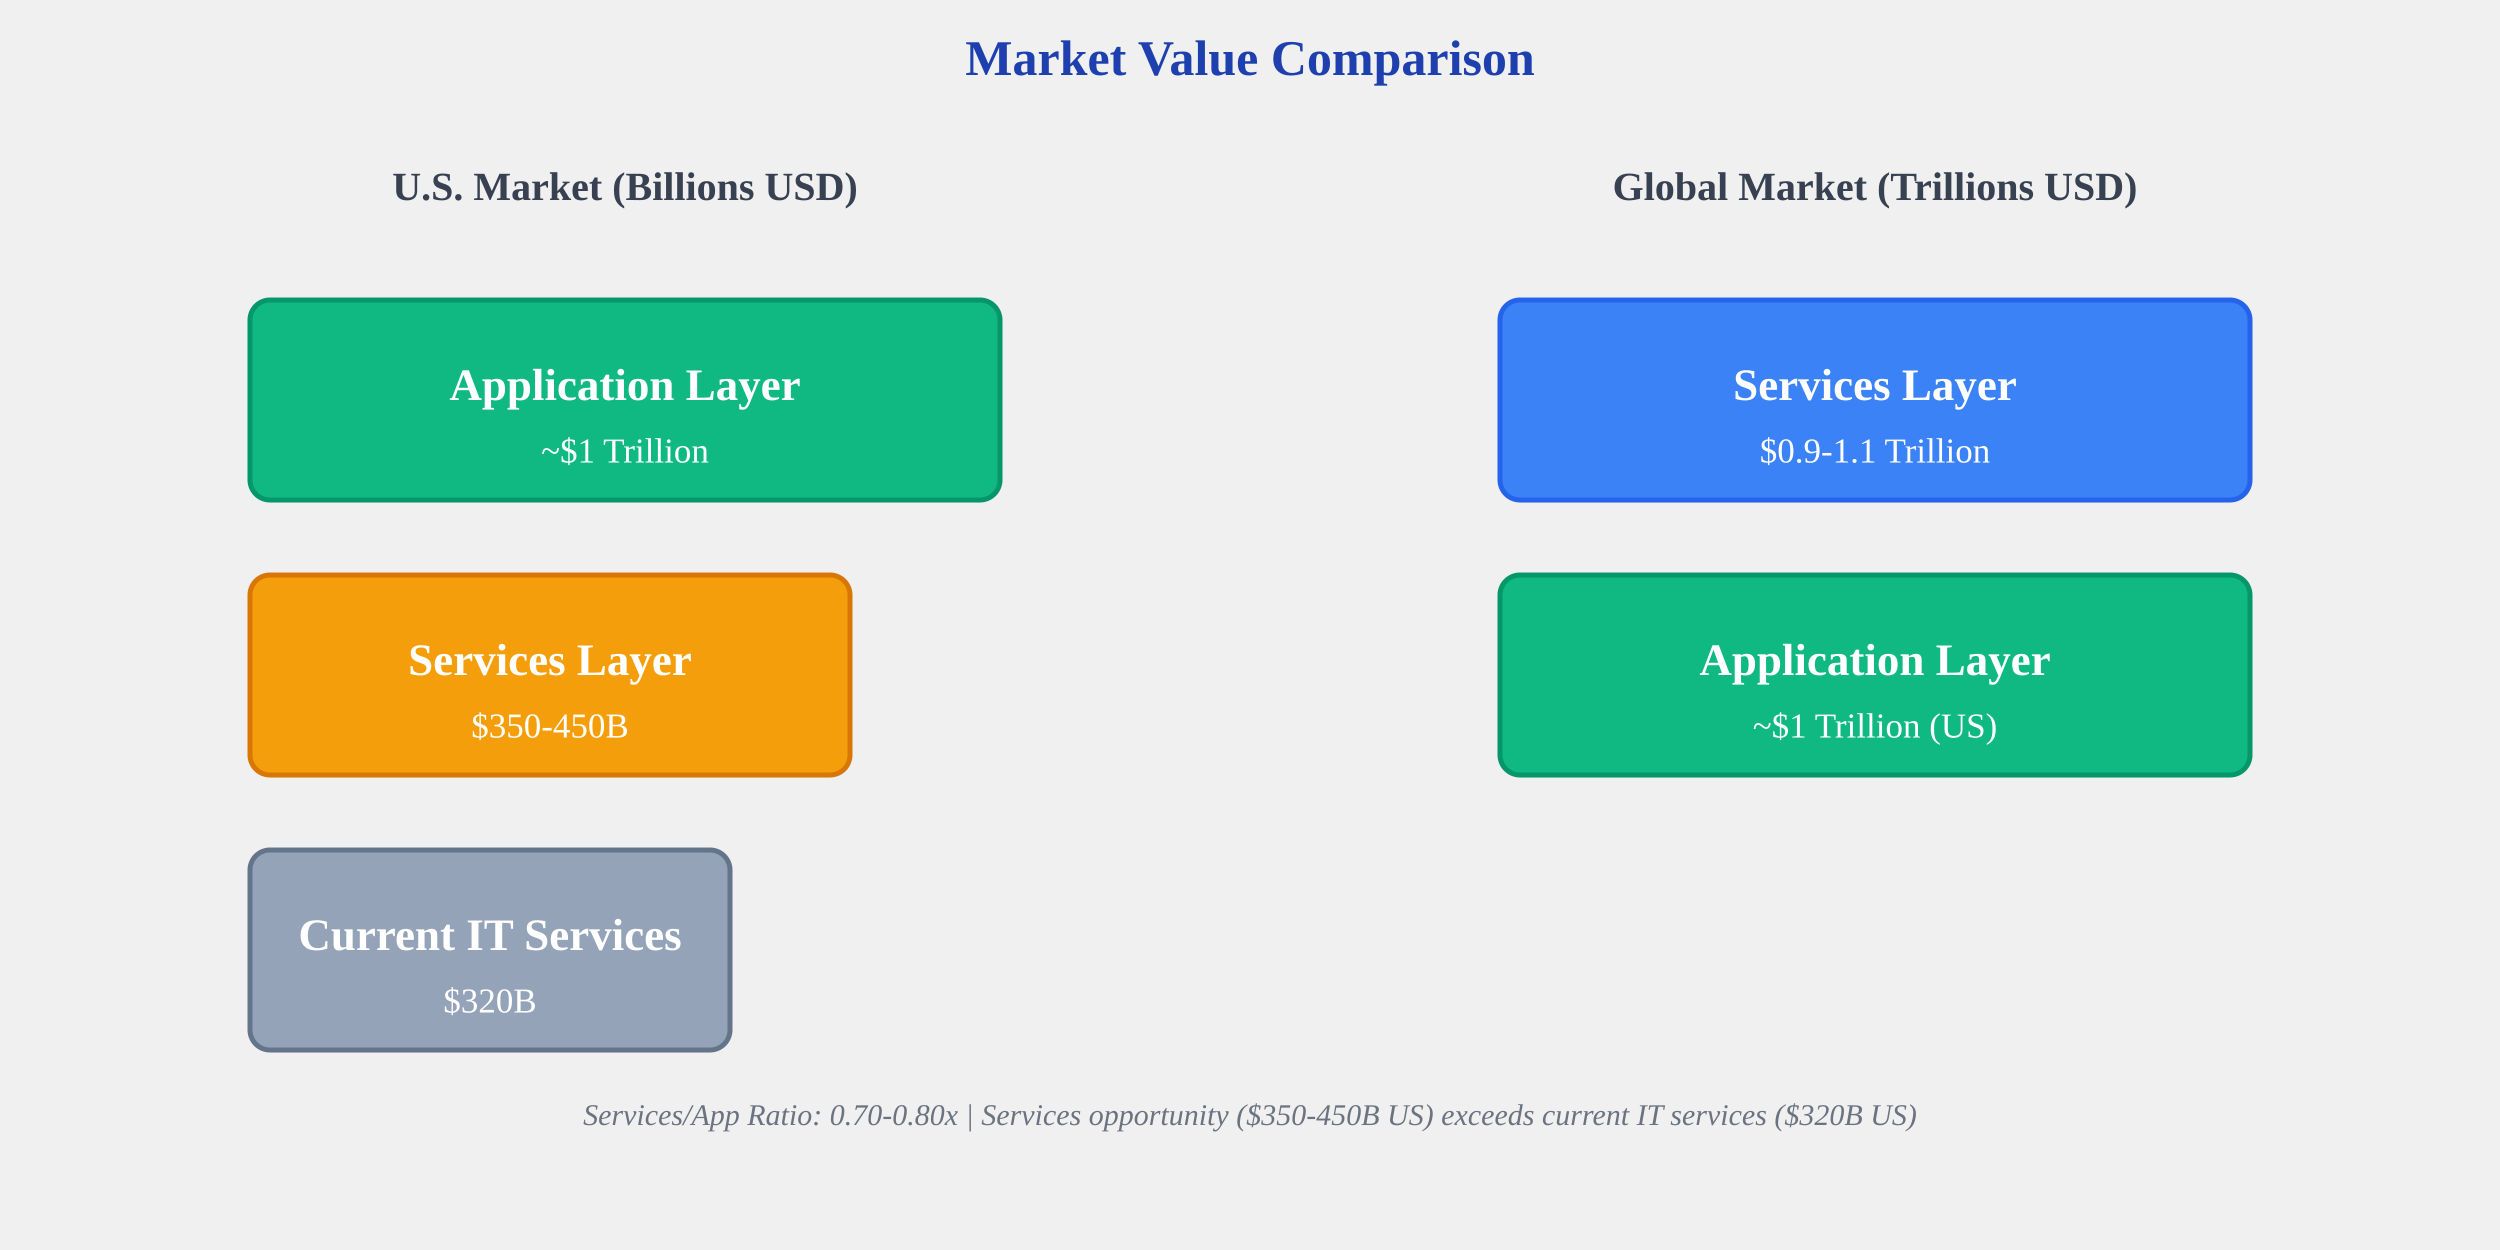
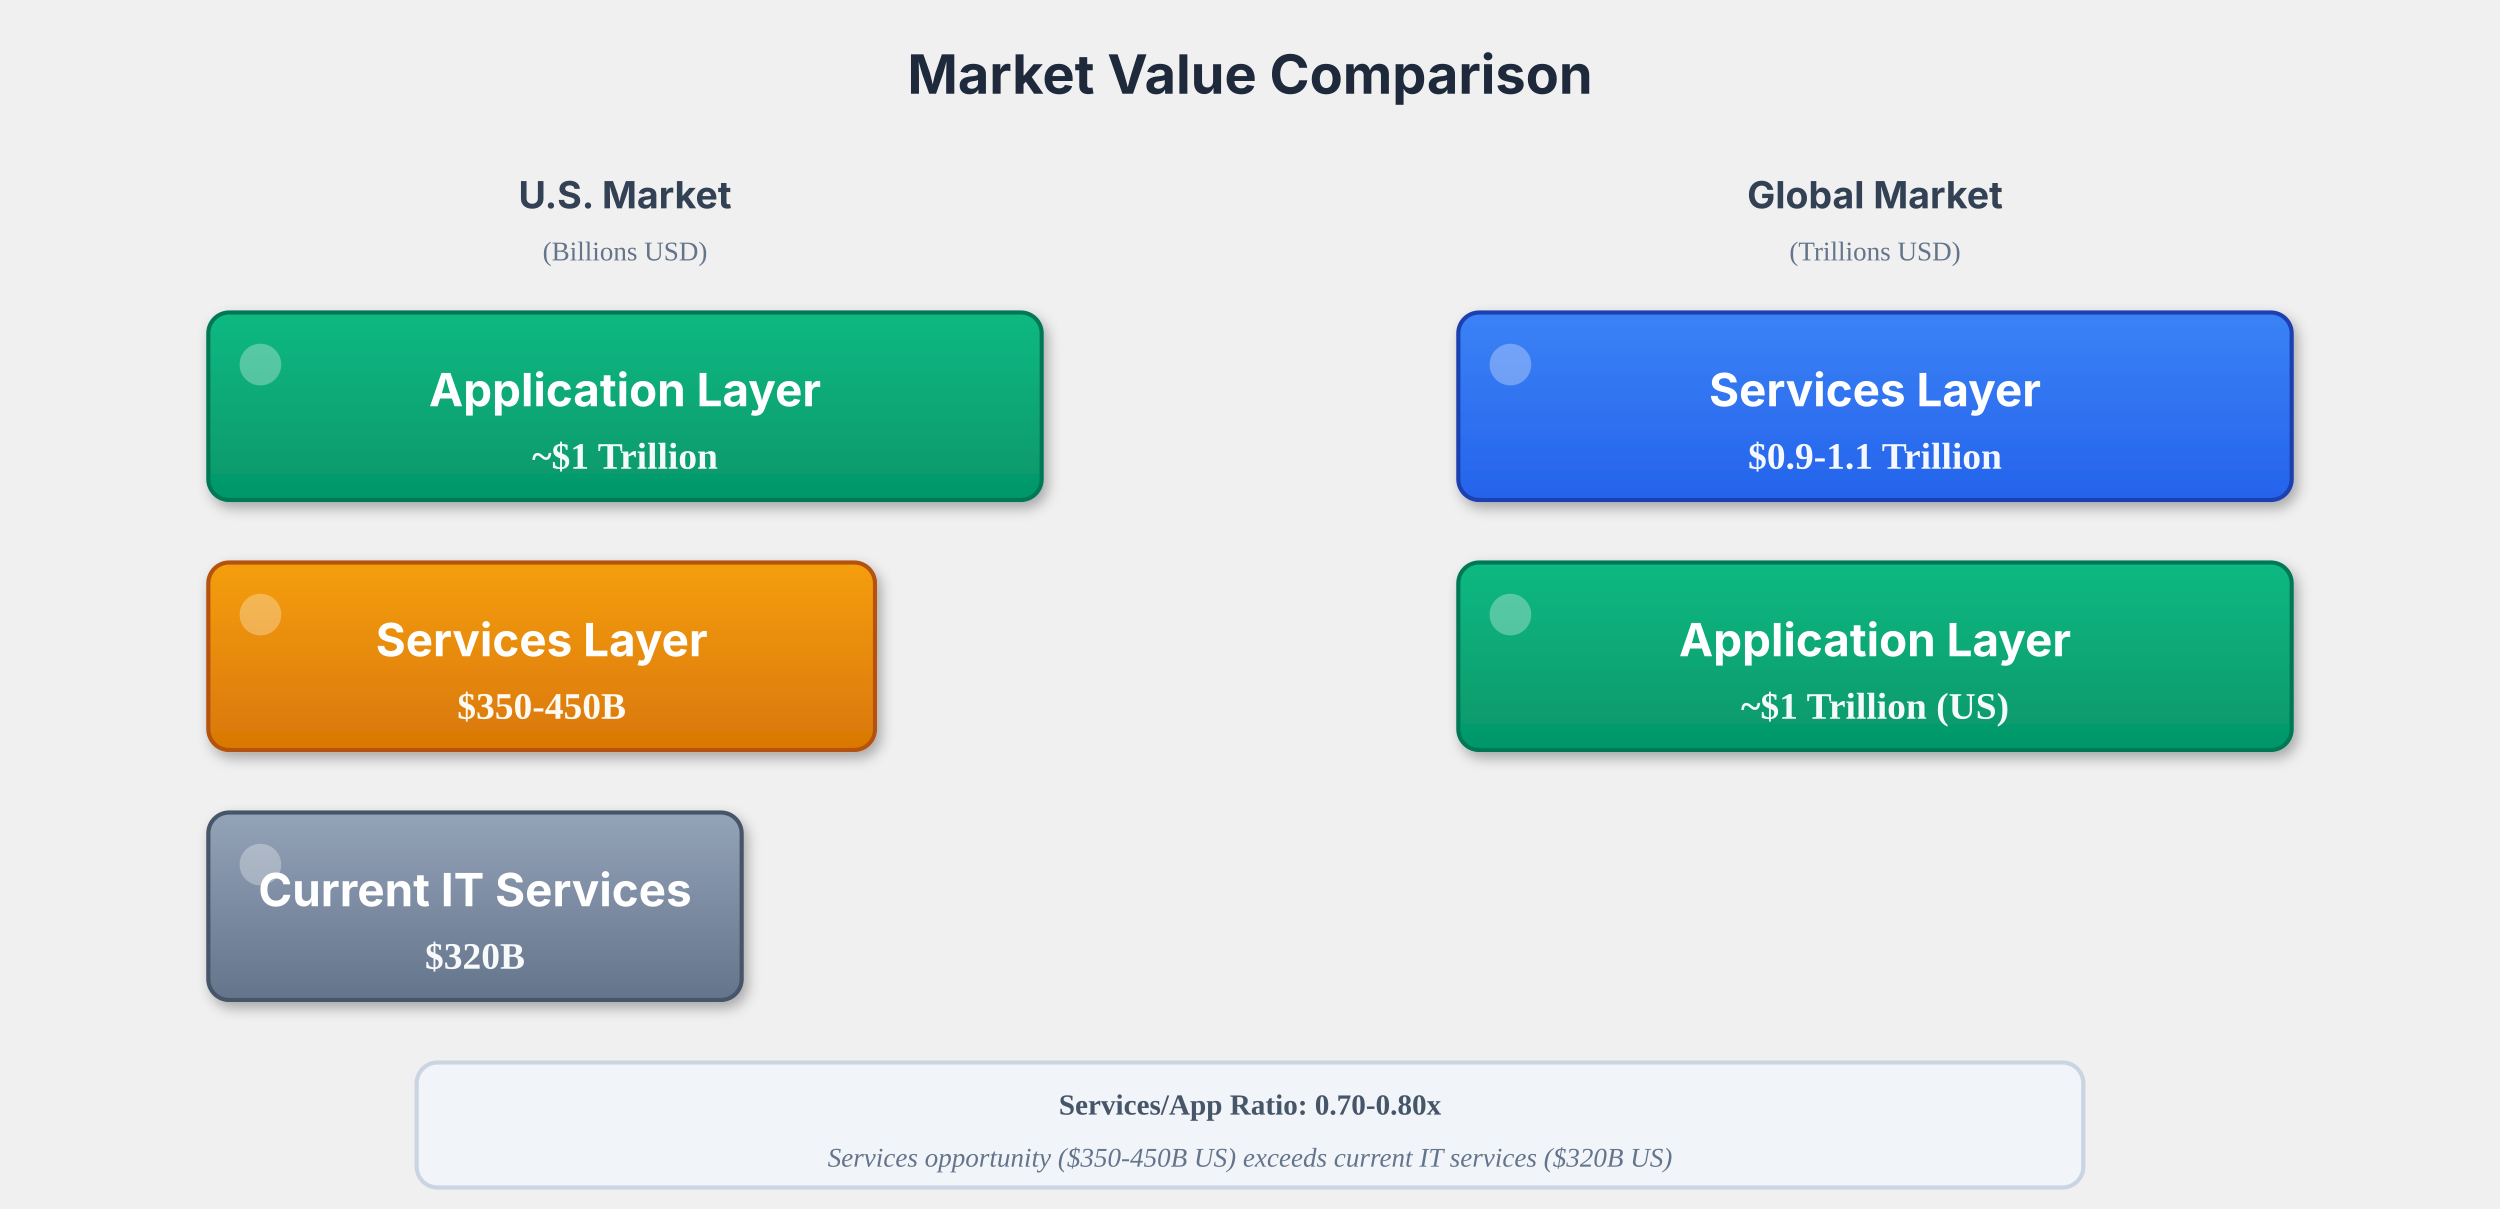
- <svg xmlns="http://www.w3.org/2000/svg" viewBox="0 0 1000 500" style="max-width: 100%; height: auto;">
-   <text x="500" y="30" text-anchor="middle" fill="#1e40af" font-size="20" font-weight="bold">Market Value Comparison</text>
-   <text x="250" y="80" text-anchor="middle" fill="#374151" font-size="16" font-weight="bold">U.S. Market (Billions USD)</text>
-   <rect x="100" y="120" width="300" height="80" rx="8" fill="#10b981" stroke="#059669" stroke-width="2" />
-   <text x="250" y="160" text-anchor="middle" fill="white" font-size="18" font-weight="bold">Application Layer</text>
-   <text x="250" y="185" text-anchor="middle" fill="white" font-size="14">~$1 Trillion</text>
-   <rect x="100" y="230" width="240" height="80" rx="8" fill="#f59e0b" stroke="#d97706" stroke-width="2" />
-   <text x="220" y="270" text-anchor="middle" fill="white" font-size="18" font-weight="bold">Services Layer</text>
-   <text x="220" y="295" text-anchor="middle" fill="white" font-size="14">$350-450B</text>
-   <rect x="100" y="340" width="192" height="80" rx="8" fill="#94a3b8" stroke="#64748b" stroke-width="2" />
-   <text x="196" y="380" text-anchor="middle" fill="white" font-size="18" font-weight="bold">Current IT Services</text>
-   <text x="196" y="405" text-anchor="middle" fill="white" font-size="14">$320B</text>
-   <text x="750" y="80" text-anchor="middle" fill="#374151" font-size="16" font-weight="bold">Global Market (Trillions USD)</text>
-   <rect x="600" y="120" width="300" height="80" rx="8" fill="#3b82f6" stroke="#2563eb" stroke-width="2" />
-   <text x="750" y="160" text-anchor="middle" fill="white" font-size="18" font-weight="bold">Services Layer</text>
-   <text x="750" y="185" text-anchor="middle" fill="white" font-size="14">$0.9-1.1 Trillion</text>
-   <rect x="600" y="230" width="300" height="80" rx="8" fill="#10b981" stroke="#059669" stroke-width="2" />
-   <text x="750" y="270" text-anchor="middle" fill="white" font-size="18" font-weight="bold">Application Layer</text>
-   <text x="750" y="295" text-anchor="middle" fill="white" font-size="14">~$1 Trillion (US)</text>
-   <text x="500" y="450" text-anchor="middle" fill="#6b7280" font-size="12" font-style="italic">
-     Services/App Ratio: 0.70-0.80x | Services opportunity ($350-450B US) exceeds current IT services ($320B US)
-   </text>
+ <svg xmlns="http://www.w3.org/2000/svg" viewBox="0 0 1200 580" style="max-width: 100%; height: auto; background: linear-gradient(135deg, #f8fafc 0%, #ffffff 100%);">
+   <defs>
+     <linearGradient id="appGrad" x1="0%" y1="0%" x2="0%" y2="100%">
+       <stop offset="0%" style="stop-color:#10b981;stop-opacity:1" />
+       <stop offset="100%" style="stop-color:#059669;stop-opacity:1" />
+     </linearGradient>
+     <linearGradient id="servicesGrad" x1="0%" y1="0%" x2="0%" y2="100%">
+       <stop offset="0%" style="stop-color:#f59e0b;stop-opacity:1" />
+       <stop offset="100%" style="stop-color:#d97706;stop-opacity:1" />
+     </linearGradient>
+     <linearGradient id="globalGrad" x1="0%" y1="0%" x2="0%" y2="100%">
+       <stop offset="0%" style="stop-color:#3b82f6;stop-opacity:1" />
+       <stop offset="100%" style="stop-color:#2563eb;stop-opacity:1" />
+     </linearGradient>
+     <linearGradient id="currentGrad" x1="0%" y1="0%" x2="0%" y2="100%">
+       <stop offset="0%" style="stop-color:#94a3b8;stop-opacity:1" />
+       <stop offset="100%" style="stop-color:#64748b;stop-opacity:1" />
+     </linearGradient>
+     <filter id="barShadow" x="-20%" y="-20%" width="140%" height="140%">
+       <feGaussianBlur in="SourceAlpha" stdDeviation="3" />
+       <feOffset dx="2" dy="3" result="offsetblur" />
+       <feComponentTransfer>
+         <feFuncA type="linear" slope="0.3" />
+       </feComponentTransfer>
+       <feMerge>
+         <feMergeNode />
+         <feMergeNode in="SourceGraphic" />
+       </feMerge>
+     </filter>
+   </defs>
+   <text x="600" y="45" text-anchor="middle" fill="#1e293b" font-size="26" font-weight="700" font-family="system-ui, -apple-system, sans-serif">Market Value Comparison</text>
+   <text x="300" y="100" text-anchor="middle" fill="#334155" font-size="18" font-weight="700" font-family="system-ui, -apple-system, sans-serif">U.S. Market</text>
+   <text x="300" y="125" text-anchor="middle" fill="#64748b" font-size="13" font-weight="500">(Billions USD)</text>
+   <g filter="url(#barShadow)">
+     <rect x="100" y="150" width="400" height="90" rx="10" fill="url(#appGrad)" stroke="#047857" stroke-width="2" />
+     <circle cx="125" cy="175" r="10" fill="rgba(255,255,255,0.3)" />
+     <text x="300" y="195" text-anchor="middle" fill="white" font-size="22" font-weight="700" font-family="system-ui, -apple-system, sans-serif">Application Layer</text>
+     <text x="300" y="225" text-anchor="middle" fill="rgba(255,255,255,0.95)" font-size="18" font-weight="600">~$1 Trillion</text>
+     <rect x="100" y="270" width="320" height="90" rx="10" fill="url(#servicesGrad)" stroke="#b45309" stroke-width="2" />
+     <circle cx="125" cy="295" r="10" fill="rgba(255,255,255,0.3)" />
+     <text x="260" y="315" text-anchor="middle" fill="white" font-size="22" font-weight="700" font-family="system-ui, -apple-system, sans-serif">Services Layer</text>
+     <text x="260" y="345" text-anchor="middle" fill="rgba(255,255,255,0.95)" font-size="18" font-weight="600">$350-450B</text>
+     <rect x="100" y="390" width="256" height="90" rx="10" fill="url(#currentGrad)" stroke="#475569" stroke-width="2" />
+     <circle cx="125" cy="415" r="10" fill="rgba(255,255,255,0.3)" />
+     <text x="228" y="435" text-anchor="middle" fill="white" font-size="22" font-weight="700" font-family="system-ui, -apple-system, sans-serif">Current IT Services</text>
+     <text x="228" y="465" text-anchor="middle" fill="rgba(255,255,255,0.95)" font-size="18" font-weight="600">$320B</text>
+   </g>
+   <text x="900" y="100" text-anchor="middle" fill="#334155" font-size="18" font-weight="700" font-family="system-ui, -apple-system, sans-serif">Global Market</text>
+   <text x="900" y="125" text-anchor="middle" fill="#64748b" font-size="13" font-weight="500">(Trillions USD)</text>
+   <g filter="url(#barShadow)">
+     <rect x="700" y="150" width="400" height="90" rx="10" fill="url(#globalGrad)" stroke="#1e40af" stroke-width="2" />
+     <circle cx="725" cy="175" r="10" fill="rgba(255,255,255,0.3)" />
+     <text x="900" y="195" text-anchor="middle" fill="white" font-size="22" font-weight="700" font-family="system-ui, -apple-system, sans-serif">Services Layer</text>
+     <text x="900" y="225" text-anchor="middle" fill="rgba(255,255,255,0.95)" font-size="18" font-weight="600">$0.9-1.1 Trillion</text>
+     <rect x="700" y="270" width="400" height="90" rx="10" fill="url(#appGrad)" stroke="#047857" stroke-width="2" />
+     <circle cx="725" cy="295" r="10" fill="rgba(255,255,255,0.3)" />
+     <text x="900" y="315" text-anchor="middle" fill="white" font-size="22" font-weight="700" font-family="system-ui, -apple-system, sans-serif">Application Layer</text>
+     <text x="900" y="345" text-anchor="middle" fill="rgba(255,255,255,0.95)" font-size="18" font-weight="600">~$1 Trillion (US)</text>
+   </g>
+   <rect x="200" y="510" width="800" height="60" rx="10" fill="#f1f5f9" stroke="#cbd5e1" stroke-width="2" />
+   <text x="600" y="535" text-anchor="middle" fill="#475569" font-size="14" font-weight="600">Services/App Ratio: 0.70-0.80x</text>
+   <text x="600" y="560" text-anchor="middle" fill="#64748b" font-size="13" font-style="italic">Services opportunity ($350-450B US) exceeds current IT services ($320B US)</text>
</svg>
